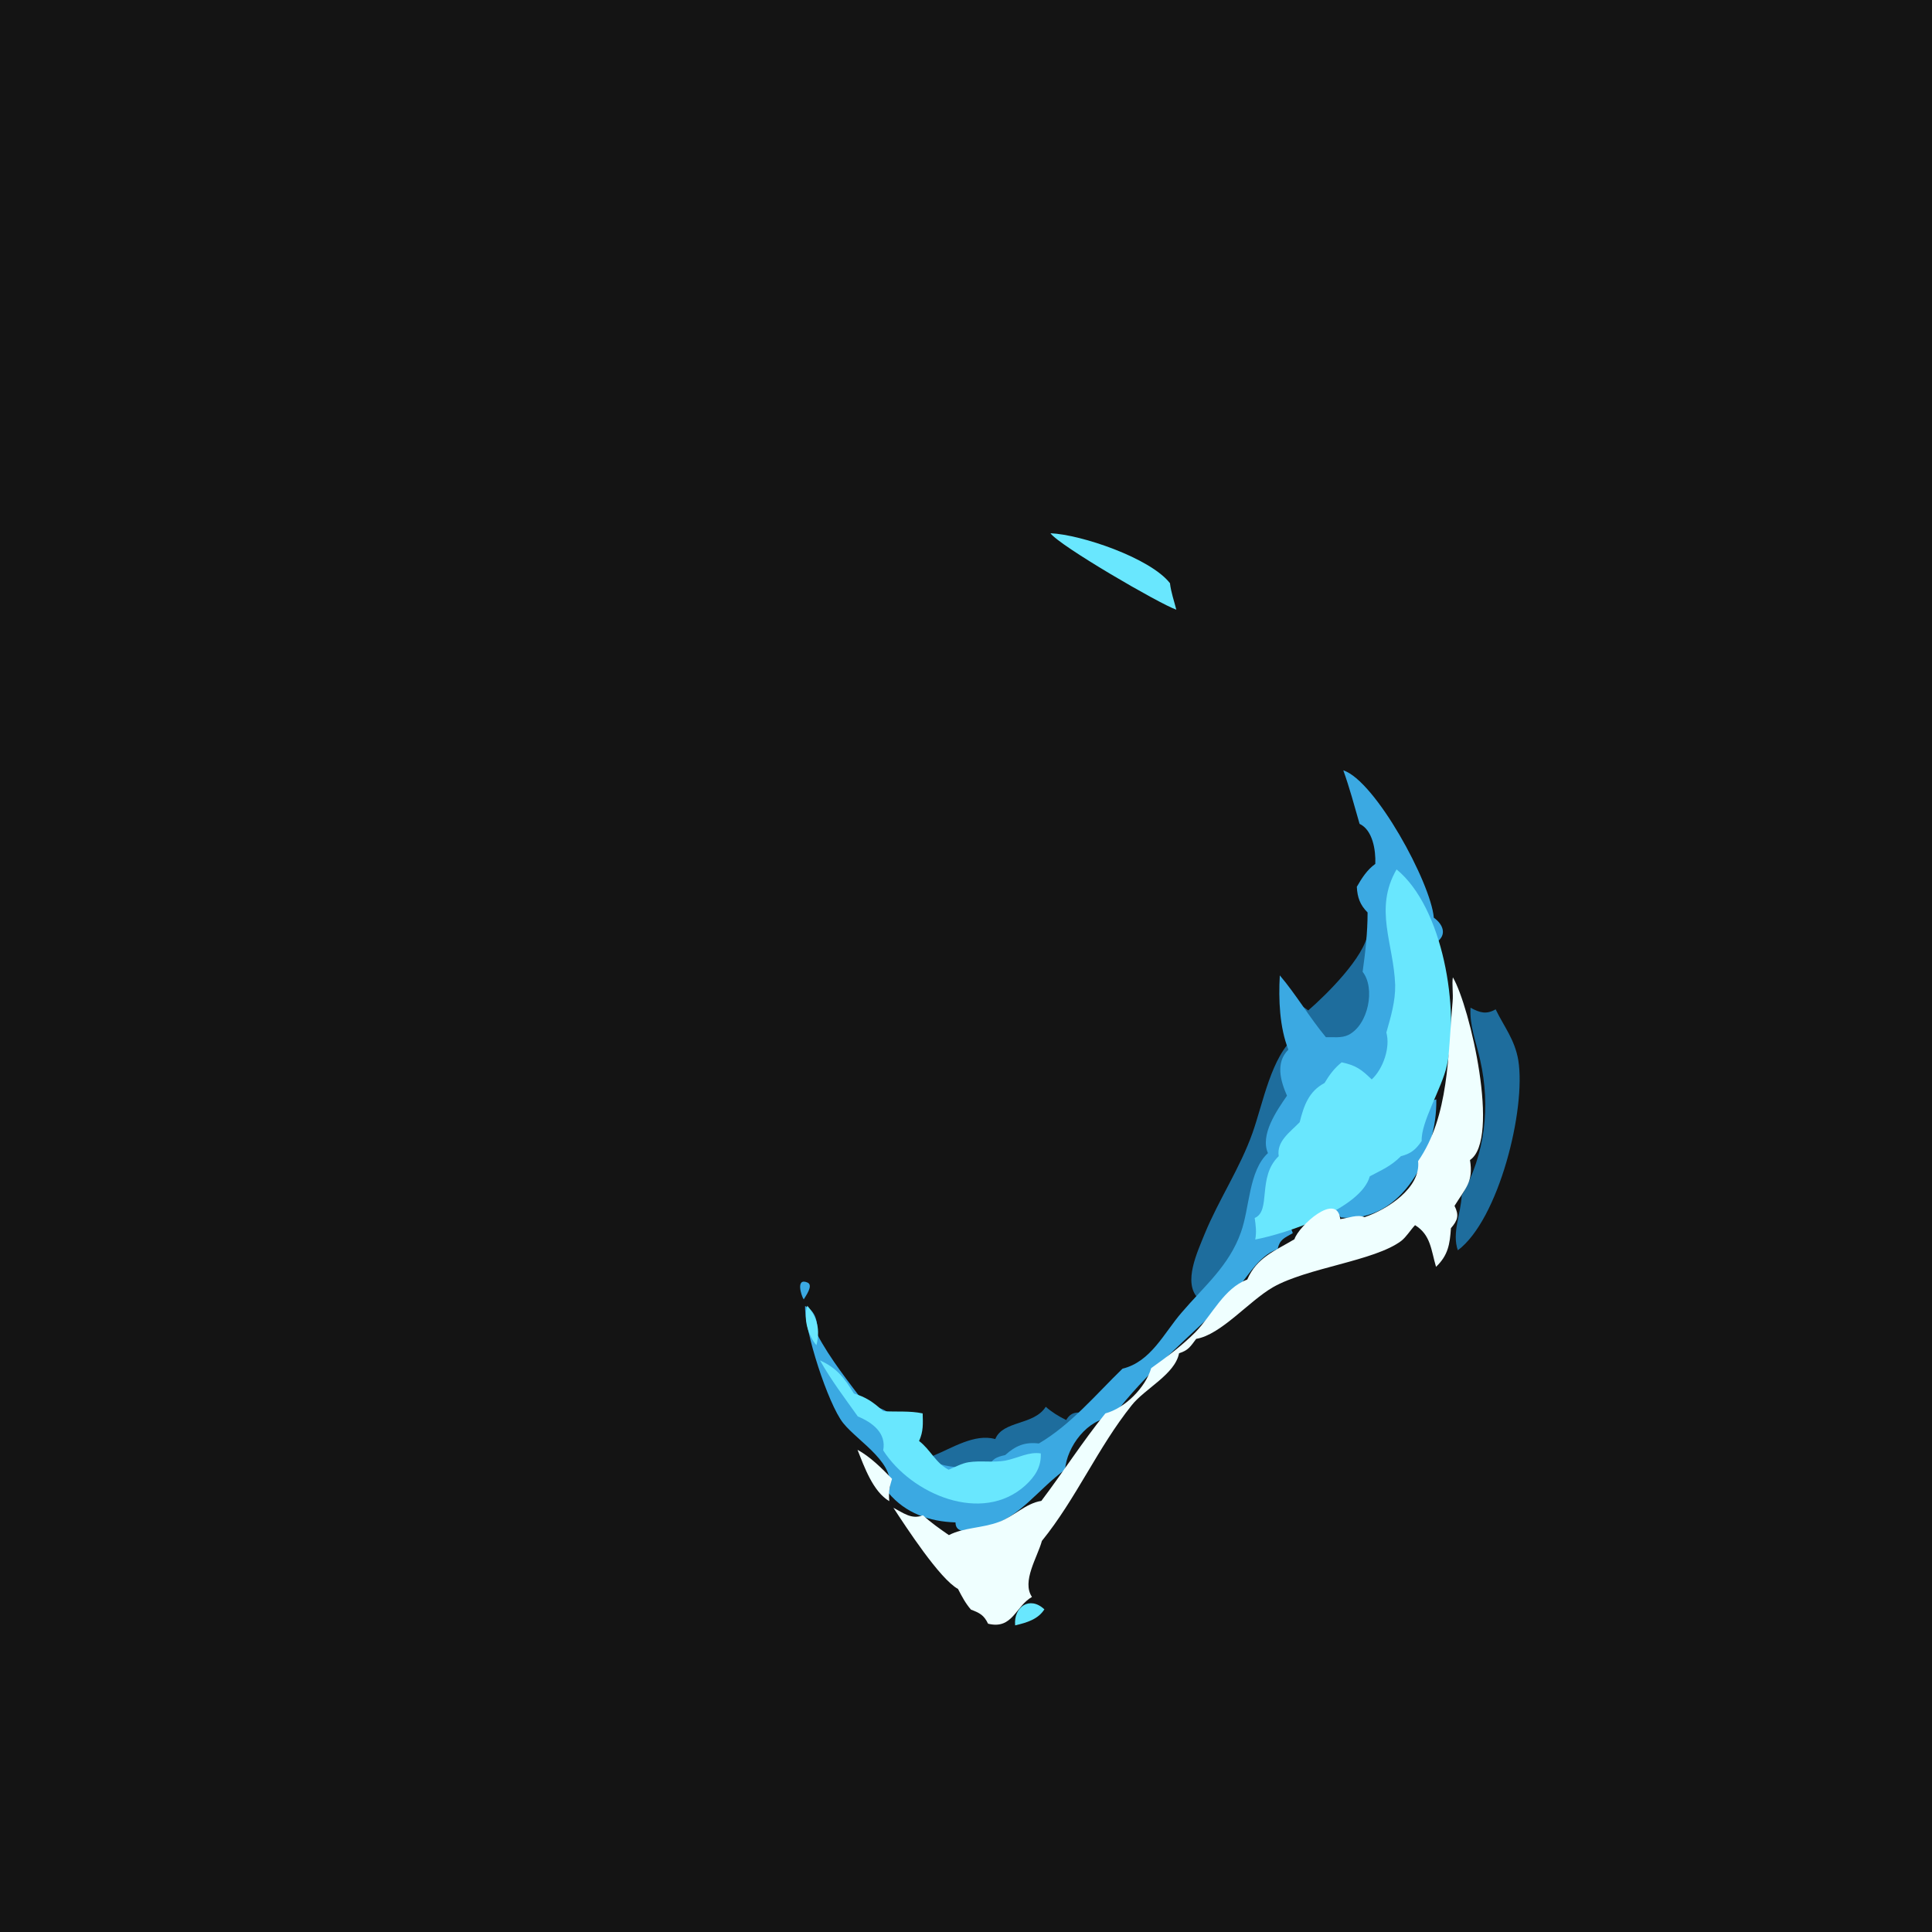
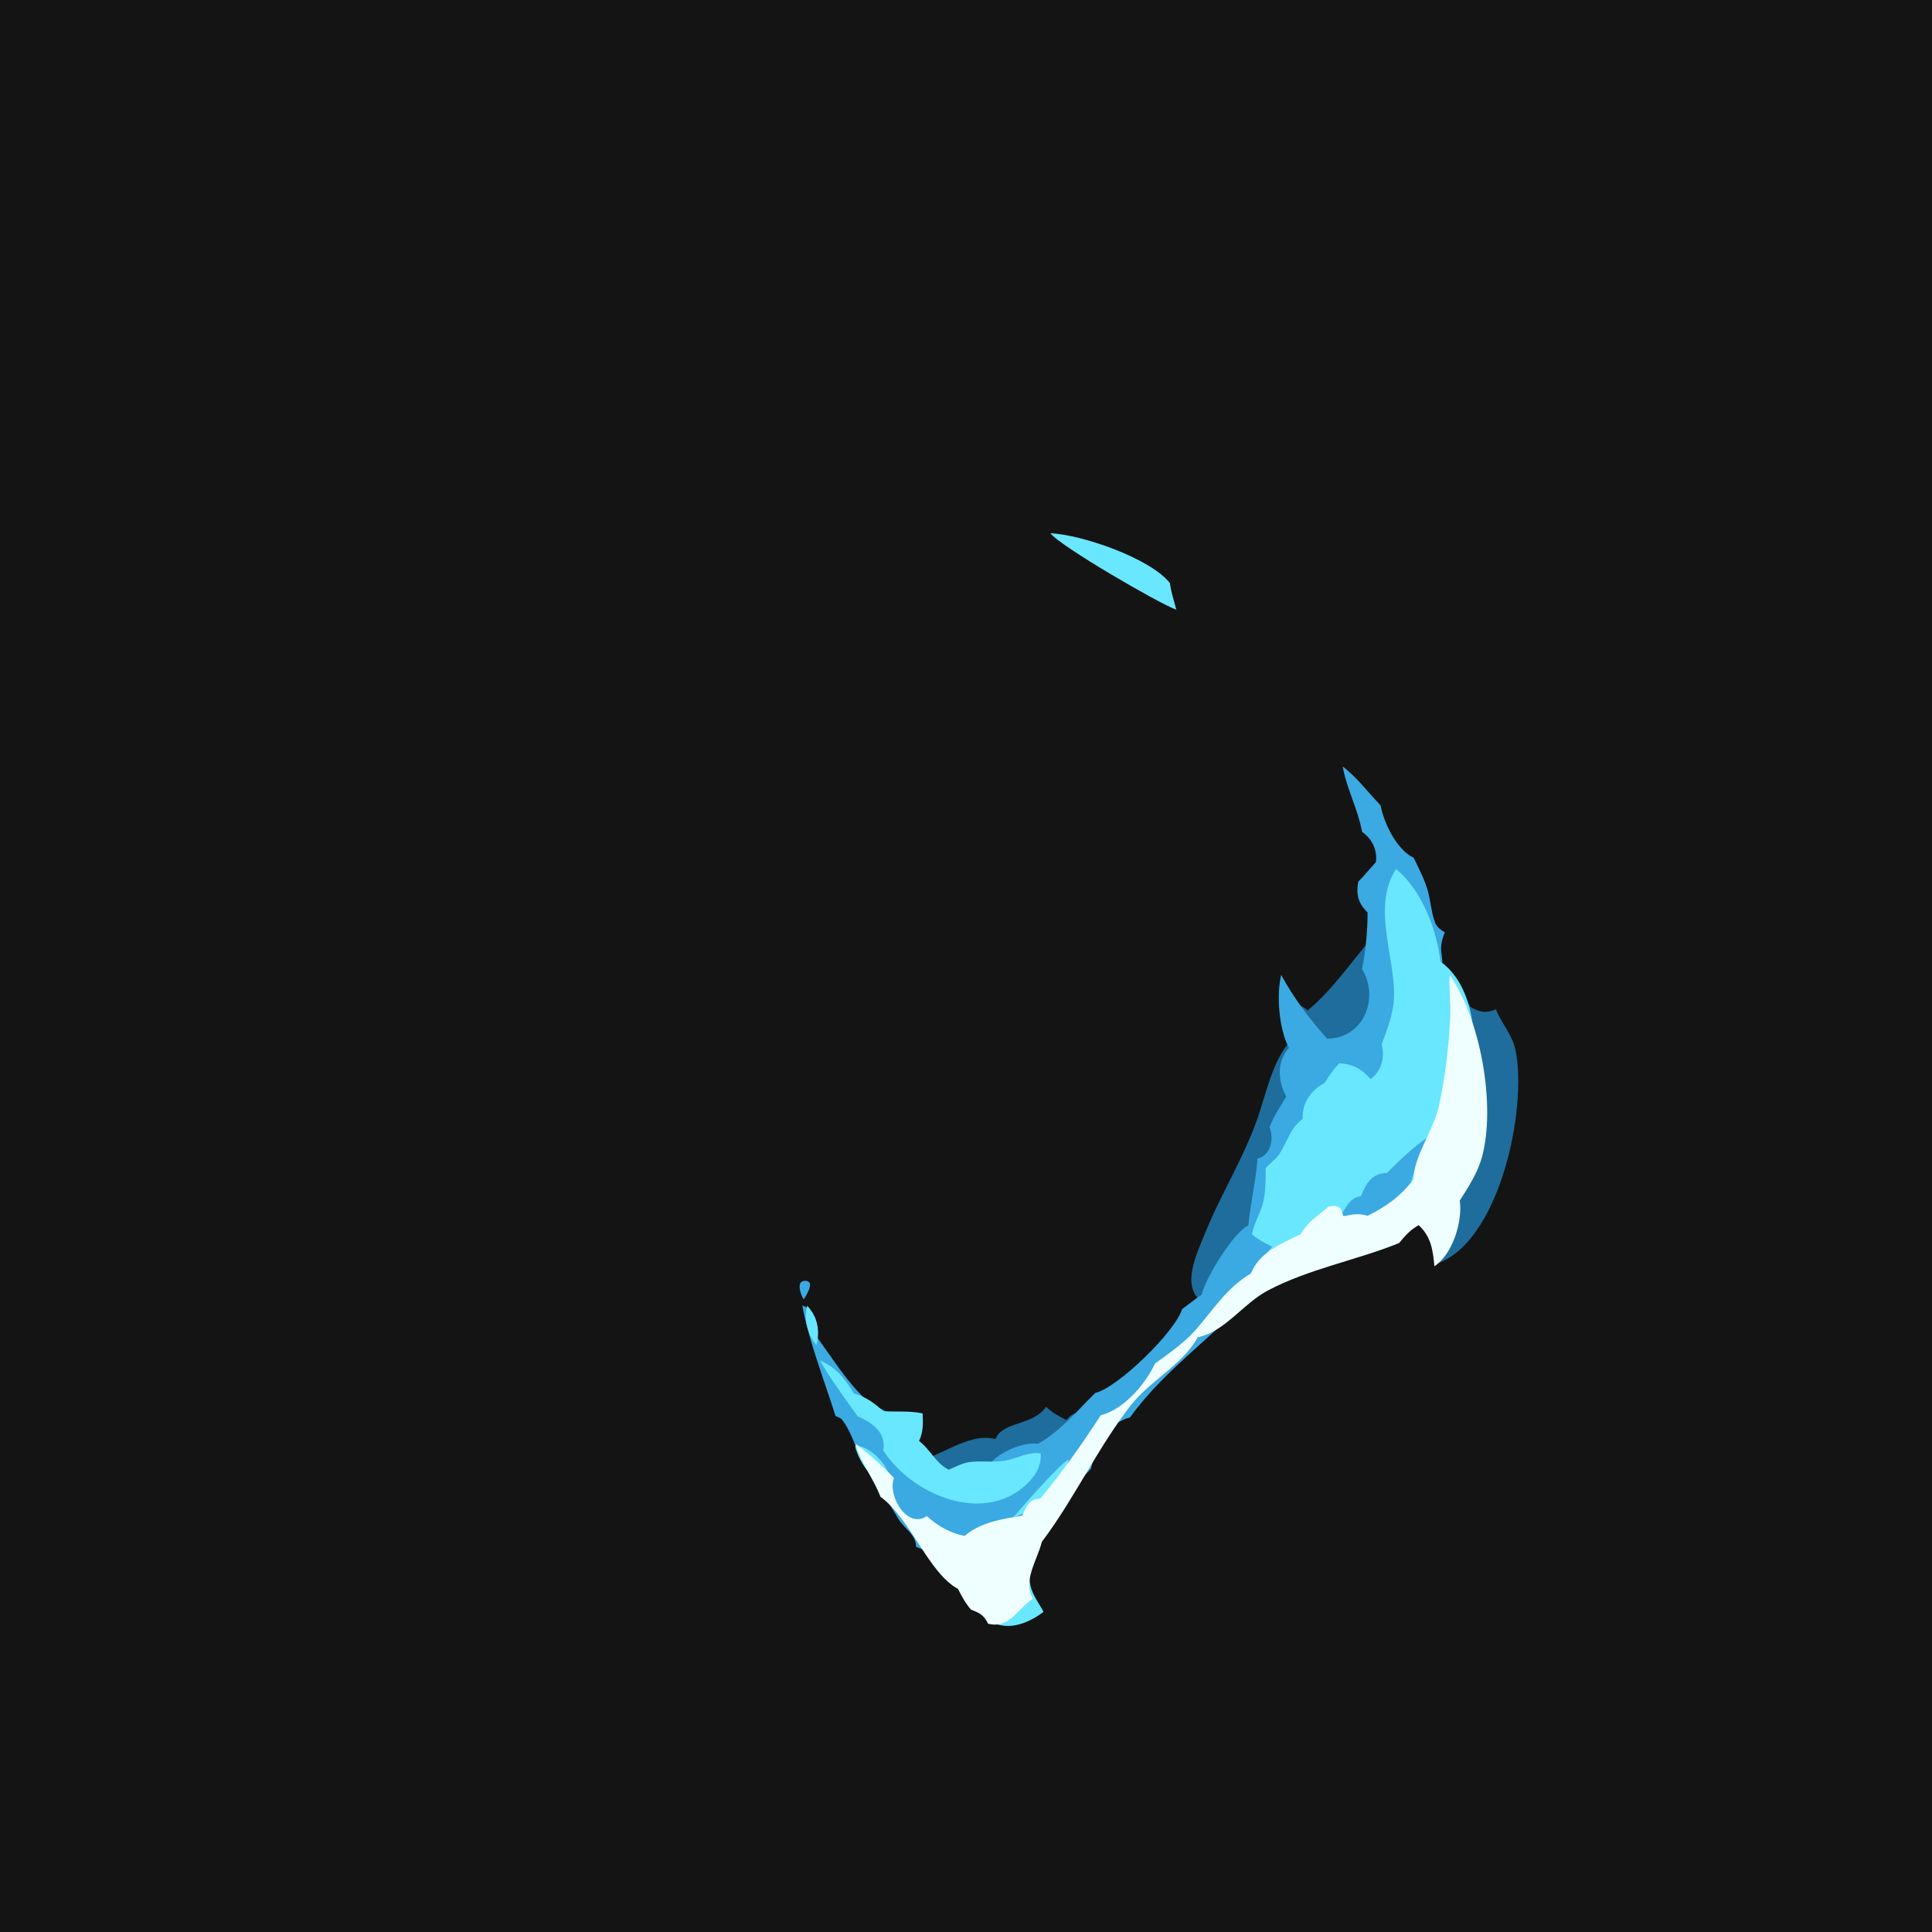
<svg xmlns="http://www.w3.org/2000/svg" width="700" height="700" viewBox="0 0 700 700">
  <rect width="700" height="700" fill="#141414" />
-   <path fill="#1e6d9d" fill-rule="evenodd" d="M430.8,477.1 C430.8,473.8 432.0,472.8 434.0,470.3 C428.6,464.6 433.8,453.7 436.5,447.0 C441.6,434.6 449.3,423.2 453.8,410.5 C457.7,399.5 460.6,382.7 469.4,375.5 C466.6,373.7 465.4,370.8 464.5,367.5 C467.8,363.5 469.8,362.8 474.0,366.1 C480.8,360.2 494.4,346.7 495.6,338.0 C498.8,339.5 501.0,343.8 504.2,344.9 C501.8,351.9 506.9,359.7 506.2,367.3 C502.1,369.0 500.8,371.4 500.4,375.8 C495.0,381.5 487.5,385.1 479.9,386.3 C477.1,384.6 474.4,382.7 471.7,381.2 C472.8,384.9 474.2,388.6 474.4,392.5 C475.4,411.6 463.9,435.9 455.4,452.7 C449.9,463.5 443.2,474.5 430.8,477.1Z M526.2,373.9 C521.8,370.6 519.4,365.1 524.2,361.1 C525.9,365.2 525.3,369.5 526.2,373.9Z M528.2,453.0 C526.0,446.7 529.3,439.8 529.6,433.2 C538.1,418.1 540.1,401.0 536.3,384.1 C534.9,377.8 532.4,371.6 532.8,365.1 C536.2,367.0 538.6,367.6 541.9,365.7 C545.0,372.1 548.8,376.6 550.1,384.1 C553.0,401.8 543.0,442.0 528.2,453.0Z M337.2,538.7 C335.1,535.1 331.9,532.2 330.0,528.7 C332.9,526.0 334.5,525.9 338.0,527.5 C344.9,524.7 353.1,519.3 360.6,521.4 C363.4,514.6 374.6,516.5 378.9,509.7 C380.9,511.5 383.6,513.2 386.3,514.5 C388.1,511.4 390.6,511.4 394.0,512.3 C383.8,532.6 359.3,544.8 337.2,538.7Z" />
-   <path fill="#3ba9e2" fill-rule="evenodd" d="M346.2,551.6 C336.8,551.3 328.1,548.3 321.9,540.9 C325.6,530.5 311.1,522.6 305.5,515.6 C300.0,508.7 291.4,482.0 291.7,473.2 C295.6,475.1 296.4,479.0 296.0,483.3 C300.7,492.3 307.7,501.0 313.8,509.1 C319.9,509.5 325.5,513.2 327.7,519.0 C330.3,521.2 330.8,522.2 328.0,524.3 C337.9,531.4 346.5,532.6 358.3,531.4 C359.4,528.6 361.0,527.9 364.2,527.2 C368.0,523.8 371.3,522.4 376.4,523.0 C388.0,516.2 397.1,505.2 406.7,495.9 C417.0,493.4 421.7,483.0 428.1,475.6 C436.2,466.1 445.3,458.7 449.6,446.5 C452.8,437.7 452.4,424.2 459.4,417.8 C456.5,411.2 462.5,402.5 466.3,397.0 C463.9,391.5 462.1,385.0 466.8,380.3 C463.6,372.2 463.2,362.1 463.7,353.4 C469.5,360.2 474.5,368.7 480.4,375.8 C483.0,375.7 486.0,376.2 488.5,375.0 C495.8,371.4 498.4,358.0 493.7,352.1 C494.7,345.0 495.5,337.9 495.5,330.6 C492.8,327.9 491.8,325.2 491.6,321.3 C493.5,318.0 495.3,315.2 498.3,313.0 C498.5,307.9 497.3,300.7 492.6,298.5 C490.7,291.9 489.0,285.5 486.7,279.1 C498.3,282.9 518.4,319.8 519.5,332.5 C522.9,334.9 524.3,338.7 520.6,341.3 C521.7,344.7 522.6,348.1 522.8,351.4 C519.9,350.1 517.5,347.9 514.8,346.1 C513.0,350.7 513.1,355.4 516.3,359.0 C512.6,369.4 516.1,389.3 504.0,394.7 C502.9,398.5 501.0,400.5 497.5,402.4 C494.4,400.0 491.7,397.2 488.1,395.5 C480.3,400.3 480.1,407.2 476.7,414.8 C472.9,423.0 468.9,431.4 464.9,439.6 C466.0,441.7 467.6,444.2 468.4,446.8 C465.3,448.6 463.7,449.0 462.9,452.6 C455.4,455.1 451.4,464.1 445.8,469.7 C431.3,484.2 415.3,497.1 402.9,513.6 C394.2,513.9 386.5,524.1 385.9,532.5 C376.3,539.4 369.7,549.7 358.2,553.0 C354.4,554.1 346.2,557.0 346.2,551.6Z M485.8,441.1 C483.2,437.2 480.6,439.2 476.8,440.1 C477.5,437.3 478.5,434.6 479.8,431.9 C488.1,430.0 492.0,416.3 504.8,412.4 C506.1,406.4 514.6,400.0 520.4,398.3 C520.8,417.6 508.2,443.4 485.8,441.1Z M291.2,470.8 C290.3,469.5 288.2,462.8 292.6,464.7 C294.8,465.7 291.9,469.6 291.2,470.8Z" />
-   <path fill="#69e7fe" fill-rule="evenodd" d="M426.2,220.9 C420.1,218.8 383.8,197.7 380.6,193.2 C391.8,193.7 416.8,202.2 423.9,211.3 C424.3,214.7 425.4,217.7 426.2,220.9Z M454.8,449.1 C455.3,446.4 455.0,444.1 454.6,441.3 C460.7,438.7 455.4,426.5 463.3,418.9 C462.5,413.5 467.3,410.3 470.9,406.6 C472.4,400.6 474.2,395.4 479.9,392.4 C481.7,389.4 483.4,387.1 486.1,384.9 C491.3,386.0 493.3,387.5 497.0,391.1 C501.2,387.2 503.8,379.4 502.3,374.1 C503.9,368.5 505.6,362.8 505.5,356.9 C505.0,341.9 497.7,329.4 506.0,315.0 C522.9,328.8 528.9,365.9 524.2,386.2 C522.4,394.3 514.8,406.5 515.1,413.4 C513.0,416.5 511.2,418.0 507.6,418.9 C503.9,422.6 500.6,423.9 496.3,426.2 C493.1,438.0 465.9,447.0 454.8,449.1Z M295.8,487.4 C292.7,483.8 291.0,477.6 292.5,473.1 C296.2,477.3 297.2,482.0 295.8,487.4Z M320.0,525.5 C321.2,519.2 316.1,515.4 310.8,513.2 C306.1,506.6 301.1,500.0 297.1,492.9 C303.3,495.7 305.9,499.3 309.4,504.9 C313.7,506.2 316.3,507.9 320.0,511.3 C324.9,511.6 329.6,511.1 334.3,512.1 C334.4,515.8 334.6,518.6 333.0,522.1 C337.2,525.3 338.9,530.0 343.7,532.5 C346.0,531.6 348.4,530.2 350.9,529.8 C355.3,529.1 359.8,530.0 364.3,529.2 C368.8,528.3 372.8,525.9 377.1,526.6 C377.3,531.4 375.1,534.9 371.5,538.2 C355.8,552.4 330.2,541.4 320.0,525.5Z M367.8,588.9 C367.2,582.2 373.1,578.1 378.4,583.1 C376.1,586.7 372.1,587.9 367.8,588.9Z" />
-   <path fill="#efffff" fill-rule="evenodd" d="M358.0,588.3 C356.5,585.2 355.0,584.4 351.8,583.2 C349.8,580.9 348.5,578.4 347.1,575.7 C340.5,572.1 328.3,553.3 323.7,546.3 C327.2,548.1 330.4,550.7 334.4,549.0 C337.3,551.7 340.5,553.9 343.8,556.2 C349.2,553.4 356.0,553.7 362.0,551.4 C367.4,549.4 371.6,544.7 377.3,543.8 C385.1,533.5 392.3,522.2 400.5,512.1 C407.6,510.2 415.0,502.8 417.1,495.7 C422.7,491.7 428.2,487.6 433.1,482.7 C439.3,476.3 443.4,466.8 451.9,463.6 C455.4,455.6 461.8,453.3 469.0,449.0 C470.5,444.2 484.4,431.6 485.6,441.7 C488.7,441.3 491.8,439.9 494.4,441.0 C502.5,438.3 514.9,430.4 513.8,420.7 C525.1,404.4 524.6,382.0 526.3,363.0 C526.6,360.0 526.0,356.5 526.4,354.1 C532.6,364.6 543.7,412.9 532.6,420.3 C533.9,428.2 531.1,430.3 527.0,436.9 C528.7,440.3 528.2,442.1 525.7,445.0 C525.3,450.8 524.7,454.8 520.3,459.0 C518.5,452.9 518.4,447.4 512.7,443.9 C511.0,445.7 509.6,448.1 507.7,449.6 C498.0,456.9 473.6,459.3 461.2,466.4 C452.4,471.5 442.4,483.6 433.4,485.1 C431.3,487.9 430.5,489.3 427.2,490.3 C425.7,498.0 414.8,503.1 410.0,509.2 C397.7,524.6 389.9,543.0 377.5,558.3 C375.9,564.2 370.1,573.0 373.9,578.6 C367.9,582.0 366.9,590.5 358.0,588.3Z M322.2,543.9 C316.3,540.4 313.2,531.6 310.7,525.3 C315.3,527.8 319.4,531.9 323.2,535.8 C322.3,538.6 321.9,540.9 322.2,543.9Z" />
+   <path fill="#1e6d9d" fill-rule="evenodd" d="M430.8,477.1 C430.8,473.8 431.9,472.8 434.0,470.3 C428.6,464.6 433.8,453.7 436.5,447.1 C442.4,432.4 450.9,419.2 456.0,404.1 C459.0,395.1 462.0,381.1 469.4,375.6 C466.6,373.7 465.5,370.9 464.5,367.6 C467.6,363.6 469.7,362.7 473.8,366.1 C482.8,358.7 489.7,348.3 497.3,339.6 C503.3,341.7 506.8,361.2 506.1,367.4 C502.0,369.1 500.8,371.5 500.3,375.9 C495.0,381.5 487.3,385.3 479.8,386.2 C477.1,384.6 474.3,382.7 471.7,381.3 C479.0,405.4 465.9,432.2 454.9,453.6 C449.5,464.2 442.8,474.6 430.8,477.1Z M519.8,458.1 C519.1,452.6 518.0,447.1 518.7,441.5 C520.2,428.9 526.8,417.5 527.4,404.7 C528.2,388.5 521.5,373.2 522.8,356.9 C527.4,358.1 530.5,360.0 532.6,364.7 C536.0,366.8 538.3,367.2 542.0,365.7 C544.0,370.8 548.0,375.0 549.1,380.5 C553.5,401.6 543.3,451.0 519.8,458.1Z M337.2,538.7 C335.1,535.1 331.8,532.2 330.0,528.6 C332.9,526.0 334.5,525.9 338.1,527.5 C345.0,524.6 353.1,519.4 360.7,521.4 C363.2,514.9 374.2,516.7 379.0,509.7 C381.0,511.6 383.6,513.2 386.4,514.5 C388.6,511.7 390.6,511.5 394.0,512.2 C384.0,532.5 359.2,544.9 337.2,538.7Z" />
+   <path fill="#3ba9e2" fill-rule="evenodd" d="M331.9,560.4 C331.9,555.8 327.5,553.9 325.3,550.0 C321.4,543.2 316.5,537.0 312.8,530.1 C310.1,525.1 308.6,518.9 305.1,514.4 C304.5,513.6 303.5,513.5 302.7,513.0 C298.6,499.8 293.2,486.5 290.7,473.0 C295.3,474.7 296.6,479.2 295.8,484.2 C301.4,491.8 307.0,501.0 314.0,507.3 C316.7,509.8 320.4,510.5 323.1,512.9 C325.8,515.3 327.2,518.5 330.2,520.7 C330.9,523.7 331.8,525.8 331.6,528.7 C336.4,533.9 344.2,536.3 351.0,534.7 C353.4,532.7 354.6,531.7 357.9,531.5 C360.6,526.7 370.3,522.3 376.1,523.1 C384.1,518.6 390.3,511.2 396.8,504.7 C404.9,502.9 426.0,482.3 428.3,474.3 C430.7,472.6 432.9,470.7 435.4,469.1 C436.5,463.4 447.2,446.1 452.3,444.0 C453.0,435.9 455.1,427.9 455.6,419.8 C460.3,418.7 461.7,412.9 460.0,408.4 C461.5,404.3 463.9,401.0 466.0,397.3 C463.0,391.7 462.5,384.6 467.0,379.7 C463.4,372.8 462.4,360.6 464.2,353.2 C468.7,361.6 474.5,369.2 480.8,376.3 C493.8,376.4 500.0,361.9 493.5,351.1 C494.8,344.4 495.5,337.5 495.5,330.6 C492.1,327.3 491.3,324.1 492.1,319.5 C494.4,317.2 496.3,314.7 498.5,312.4 C499.1,308.0 497.2,304.0 493.5,301.4 C492.1,293.4 487.7,285.2 486.5,277.7 C491.6,281.6 495.7,287.1 500.2,291.8 C501.5,298.4 506.0,307.8 512.2,310.8 C514.2,314.9 516.3,318.9 517.5,323.4 C518.4,327.0 518.7,331.2 520.1,334.6 C520.8,336.1 522.3,337.1 523.5,337.8 C520.6,344.8 523.4,345.7 522.3,351.4 C519.6,349.8 517.3,347.6 514.6,346.3 C512.9,351.2 513.4,355.7 516.3,360.1 C515.3,362.8 514.0,365.4 512.7,368.1 C516.8,373.8 510.3,391.9 503.6,395.1 C502.8,398.8 501.1,400.4 497.9,402.4 C494.4,400.2 491.5,397.0 487.5,395.5 C483.5,398.8 480.9,402.3 481.0,407.4 C472.7,417.2 469.0,431.0 466.5,443.3 C469.5,445.1 471.6,446.9 473.0,450.5 C470.5,456.7 464.3,461.5 458.0,463.7 C443.5,482.0 423.2,494.4 409.4,513.6 C401.4,515.4 396.8,524.6 395.3,532.1 C388.2,539.9 381.5,546.5 373.0,552.9 C370.5,554.8 369.0,557.6 366.4,559.4 C356.0,566.2 342.7,565.3 331.9,560.4Z M482.3,448.4 C480.9,445.4 479.6,444.1 476.6,442.6 C477.7,433.2 490.7,419.6 498.6,414.4 C500.7,413.0 503.2,412.7 505.6,411.9 C507.5,404.6 515.9,400.5 522.5,397.7 C523.1,401.3 525.5,402.8 528.5,404.7 C527.6,409.7 527.0,415.0 525.1,419.8 C518.9,435.9 501.2,456.0 482.3,448.4Z M291.2,470.8 C290.3,469.6 287.9,463.5 292.2,464.1 C295.3,464.6 291.9,469.7 291.2,470.8Z" />
+   <path fill="#69e7fe" fill-rule="evenodd" d="M426.2,220.9 C420.1,218.8 383.8,197.7 380.6,193.2 C391.8,193.7 416.8,202.2 423.9,211.3 C424.3,214.7 425.4,217.7 426.2,220.9Z M454.6,458.7 C456.5,456.2 459.1,454.2 460.9,451.7 C458.2,450.4 455.7,449.0 453.6,447.2 C454.3,443.5 456.1,440.6 457.3,436.9 C458.7,432.5 458.5,427.8 458.6,423.2 C460.2,421.4 462.2,420.1 463.6,418.0 C466.7,413.2 467.3,408.9 472.0,405.4 C471.7,399.6 475.0,395.0 480.0,392.3 C481.6,389.6 483.1,387.5 485.3,385.2 C490.5,385.7 493.1,387.1 496.6,391.0 C500.6,387.9 501.8,383.3 500.6,378.4 C502.8,372.5 505.0,367.0 505.1,360.6 C505.2,345.9 497.1,328.3 505.8,314.9 C515.0,322.1 520.7,337.2 521.9,348.4 C534.3,357.2 536.6,379.1 531.1,392.5 C533.7,395.2 532.6,398.6 531.5,402.3 C523.1,413.1 523.3,419.0 511.1,429.0 C512.2,423.6 516.0,417.8 517.3,412.1 C512.1,415.5 507.0,420.5 502.5,425.0 C497.2,425.0 494.9,428.8 493.1,433.4 C489.0,434.1 488.2,436.8 485.9,440.1 C488.6,441.3 490.9,440.8 493.9,440.9 C492.3,444.3 489.3,446.3 486.6,448.5 C478.6,443.1 466.6,466.5 454.6,458.7Z M295.8,487.4 C292.7,483.8 291.0,477.6 292.5,473.1 C296.2,477.3 297.2,482.0 295.8,487.4Z M320.0,525.5 C321.2,519.2 316.1,515.4 310.8,513.2 C306.1,506.6 301.1,500.0 297.1,492.9 C303.3,495.7 305.9,499.3 309.4,504.9 C313.7,506.2 316.3,507.9 320.0,511.3 C324.9,511.6 329.6,511.1 334.3,512.1 C334.4,515.8 334.6,518.6 333.0,522.1 C337.2,525.3 338.9,530.0 343.7,532.5 C346.0,531.6 348.4,530.2 350.9,529.8 C355.3,529.1 359.8,530.0 364.3,529.2 C368.8,528.3 372.8,525.9 377.1,526.6 C377.3,531.4 375.1,534.9 371.5,538.2 C355.8,552.4 330.2,541.4 320.0,525.5Z M321.8,539.4 C316.5,537.1 310.9,529.4 309.8,523.8 C315.6,523.5 325.1,533.6 321.8,539.4Z M367.0,549.9 C370.6,545.7 383.6,530.8 387.1,528.8 C387.5,538.1 374.6,547.3 367.0,549.9Z M357.6,586.8 C359.7,581.9 362.6,577.5 366.9,574.3 C368.3,570.9 369.5,570.7 373.0,570.7 C372.9,576.5 375.3,578.9 378.1,584.0 C372.0,588.6 364.4,591.3 357.6,586.8Z" />
+   <path fill="#efffff" fill-rule="evenodd" d="M358.0,588.3 C356.5,585.2 355.0,584.4 351.8,583.2 C349.8,580.9 348.5,578.4 347.1,575.7 C336.3,569.8 330.0,550.3 319.0,542.3 C316.5,535.7 311.7,529.7 310.0,523.1 C314.9,526.8 319.6,531.0 323.9,535.5 C321.5,542.2 328.8,554.1 335.8,549.3 C339.7,552.9 344.4,555.5 349.5,556.5 C355.1,551.6 363.2,550.3 370.3,549.2 C372.0,545.6 372.8,543.1 376.9,543.0 C384.8,533.4 392.1,523.2 398.8,512.8 C407.2,510.6 414.8,501.8 418.5,494.0 C423.4,490.5 428.8,486.7 432.9,482.2 C439.7,474.5 444.2,466.8 453.2,461.4 C456.6,453.5 463.8,450.9 471.3,447.1 C473.8,442.5 477.6,440.6 481.4,437.1 C484.9,436.7 485.9,437.0 486.7,440.7 C489.9,440.0 492.2,439.5 495.5,440.5 C502.3,437.2 507.7,433.2 512.2,427.2 C512.0,419.6 519.3,409.5 521.2,401.3 C523.7,390.3 525.0,378.5 525.5,367.3 C525.6,362.7 524.9,357.3 525.3,353.3 C536.4,369.2 542.1,400.6 536.9,419.4 C535.3,425.1 532.0,430.1 528.9,435.0 C530.0,442.7 526.2,454.6 519.7,458.8 C519.2,453.0 518.5,448.0 514.0,443.9 C511.0,445.6 509.1,447.7 506.9,450.4 C491.2,456.7 474.3,459.7 459.3,467.6 C450.3,472.4 443.8,482.5 434.0,484.5 C428.2,494.8 417.0,499.9 409.6,509.3 C397.5,524.9 389.3,543.0 377.5,558.6 C375.7,565.6 370.5,572.7 374.2,579.3 C368.4,583.1 365.8,590.2 358.0,588.3Z" />
</svg>
